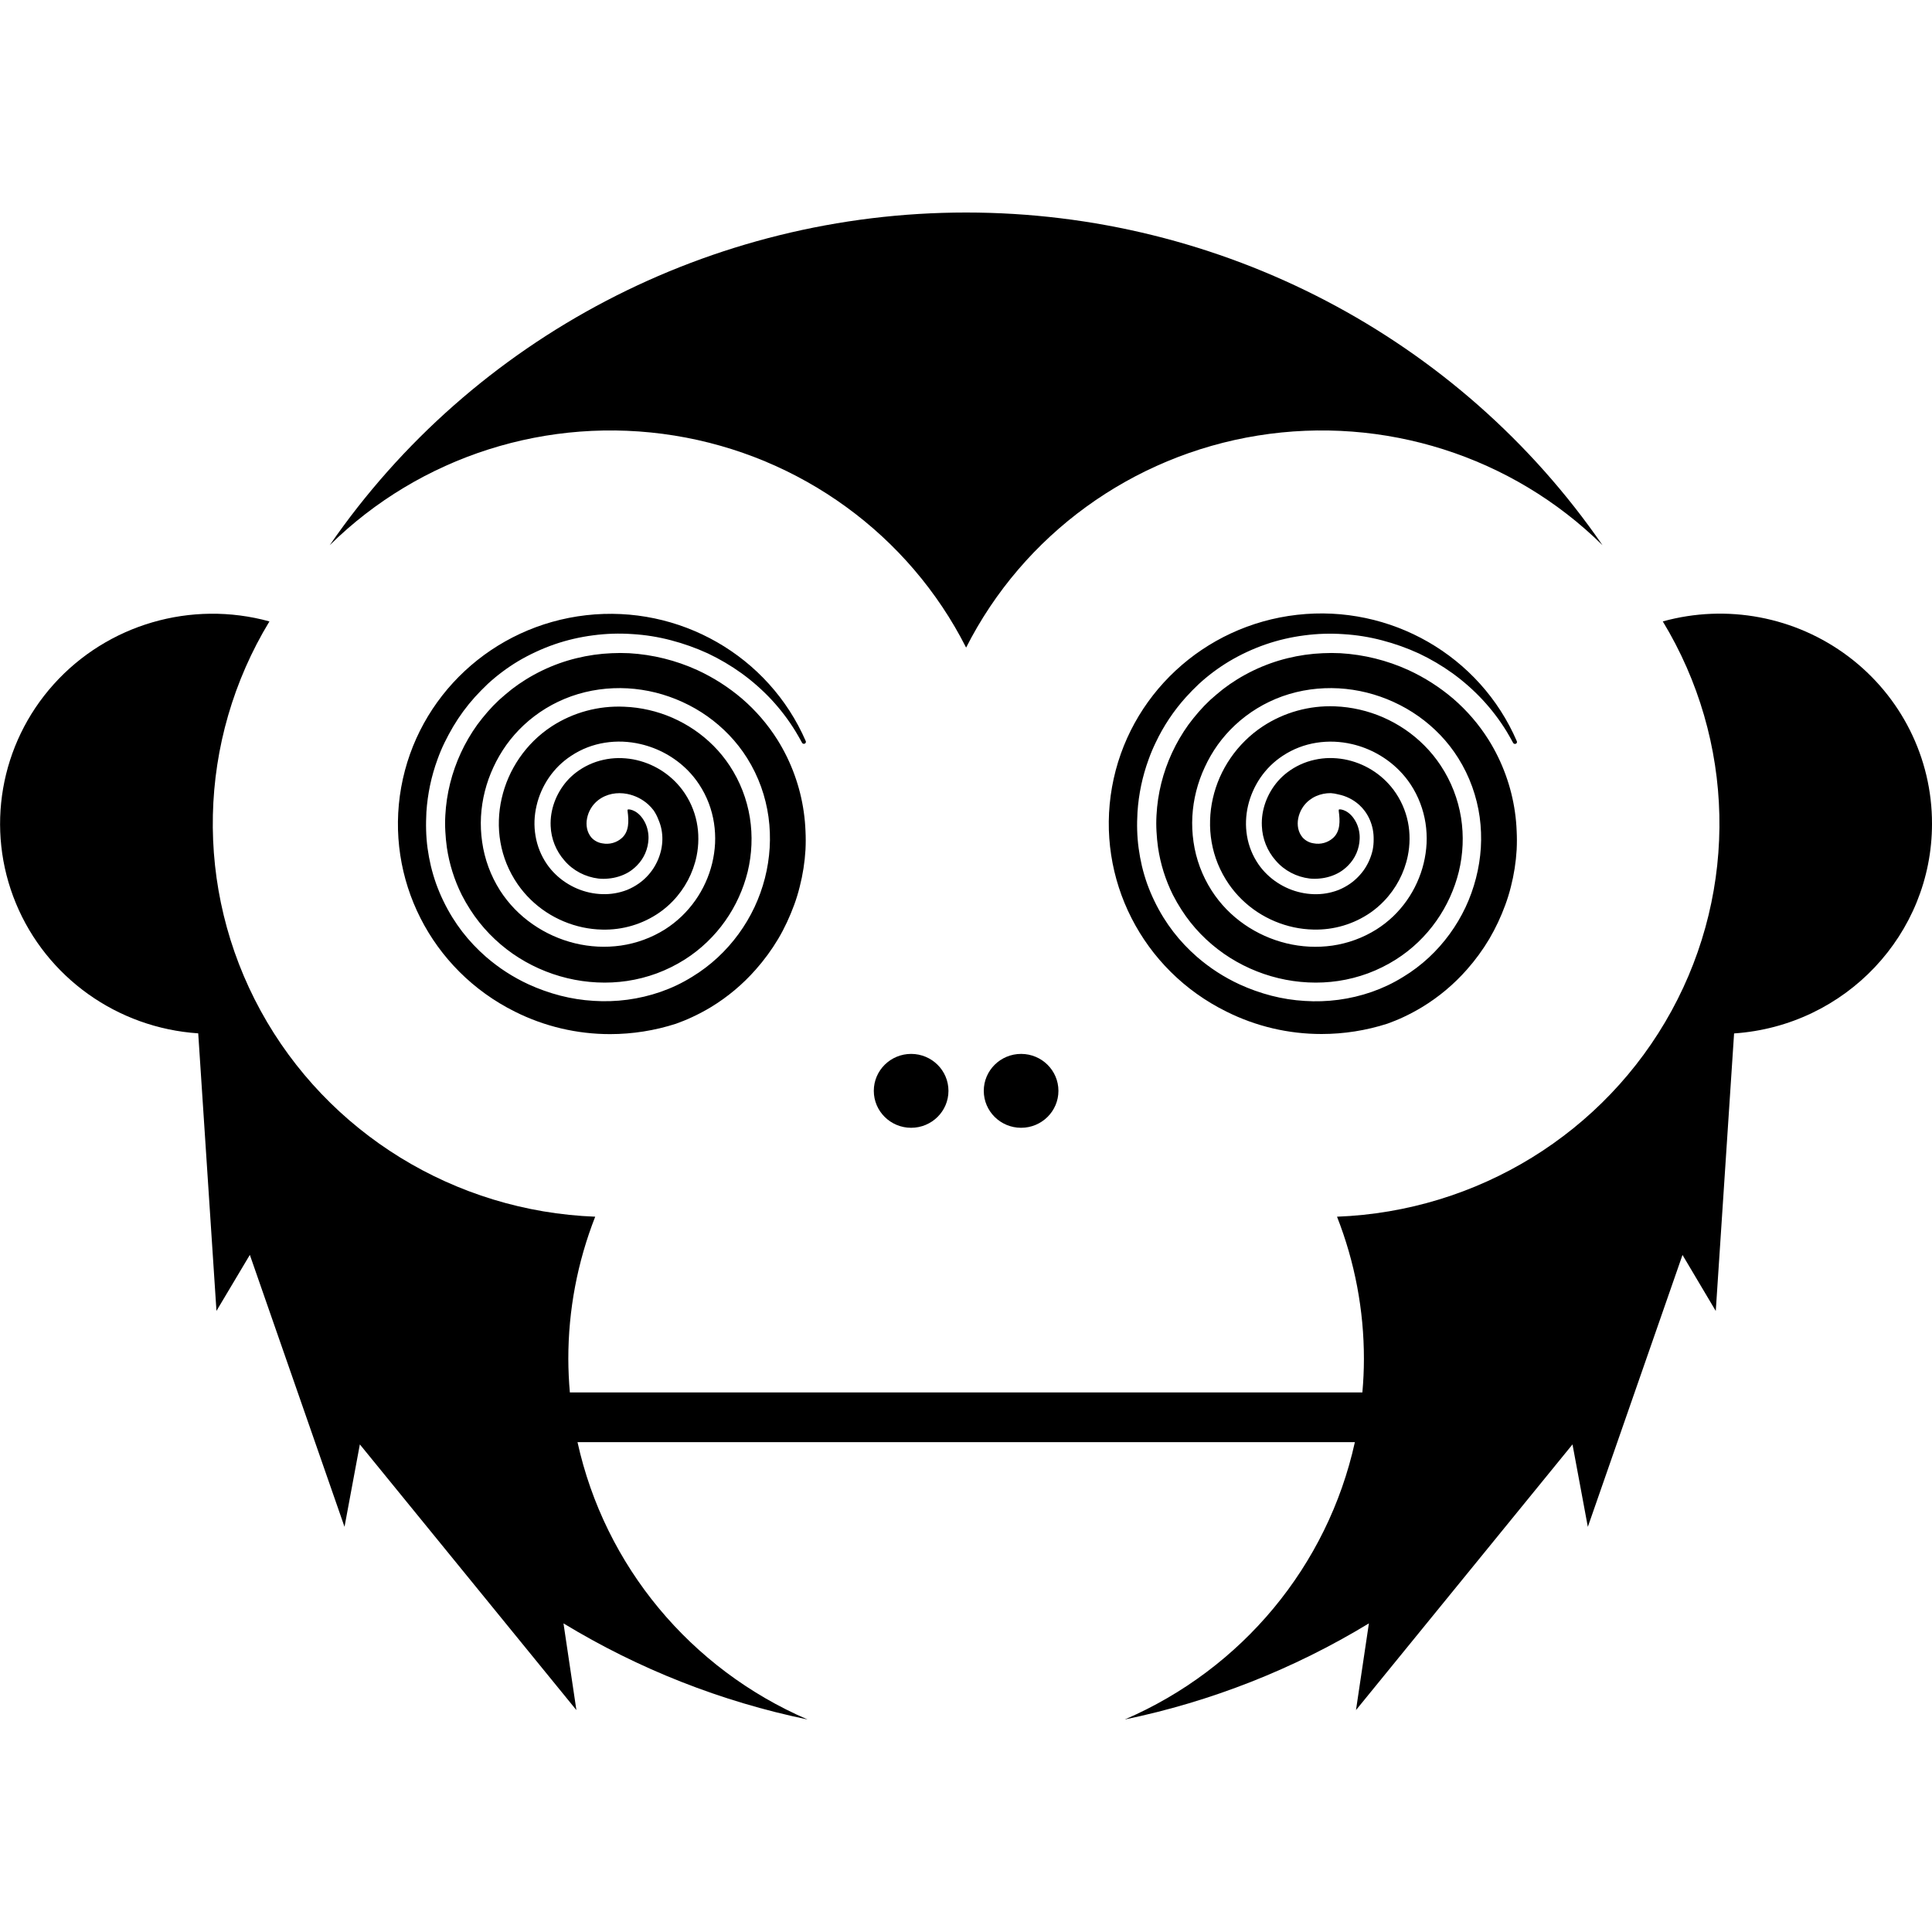
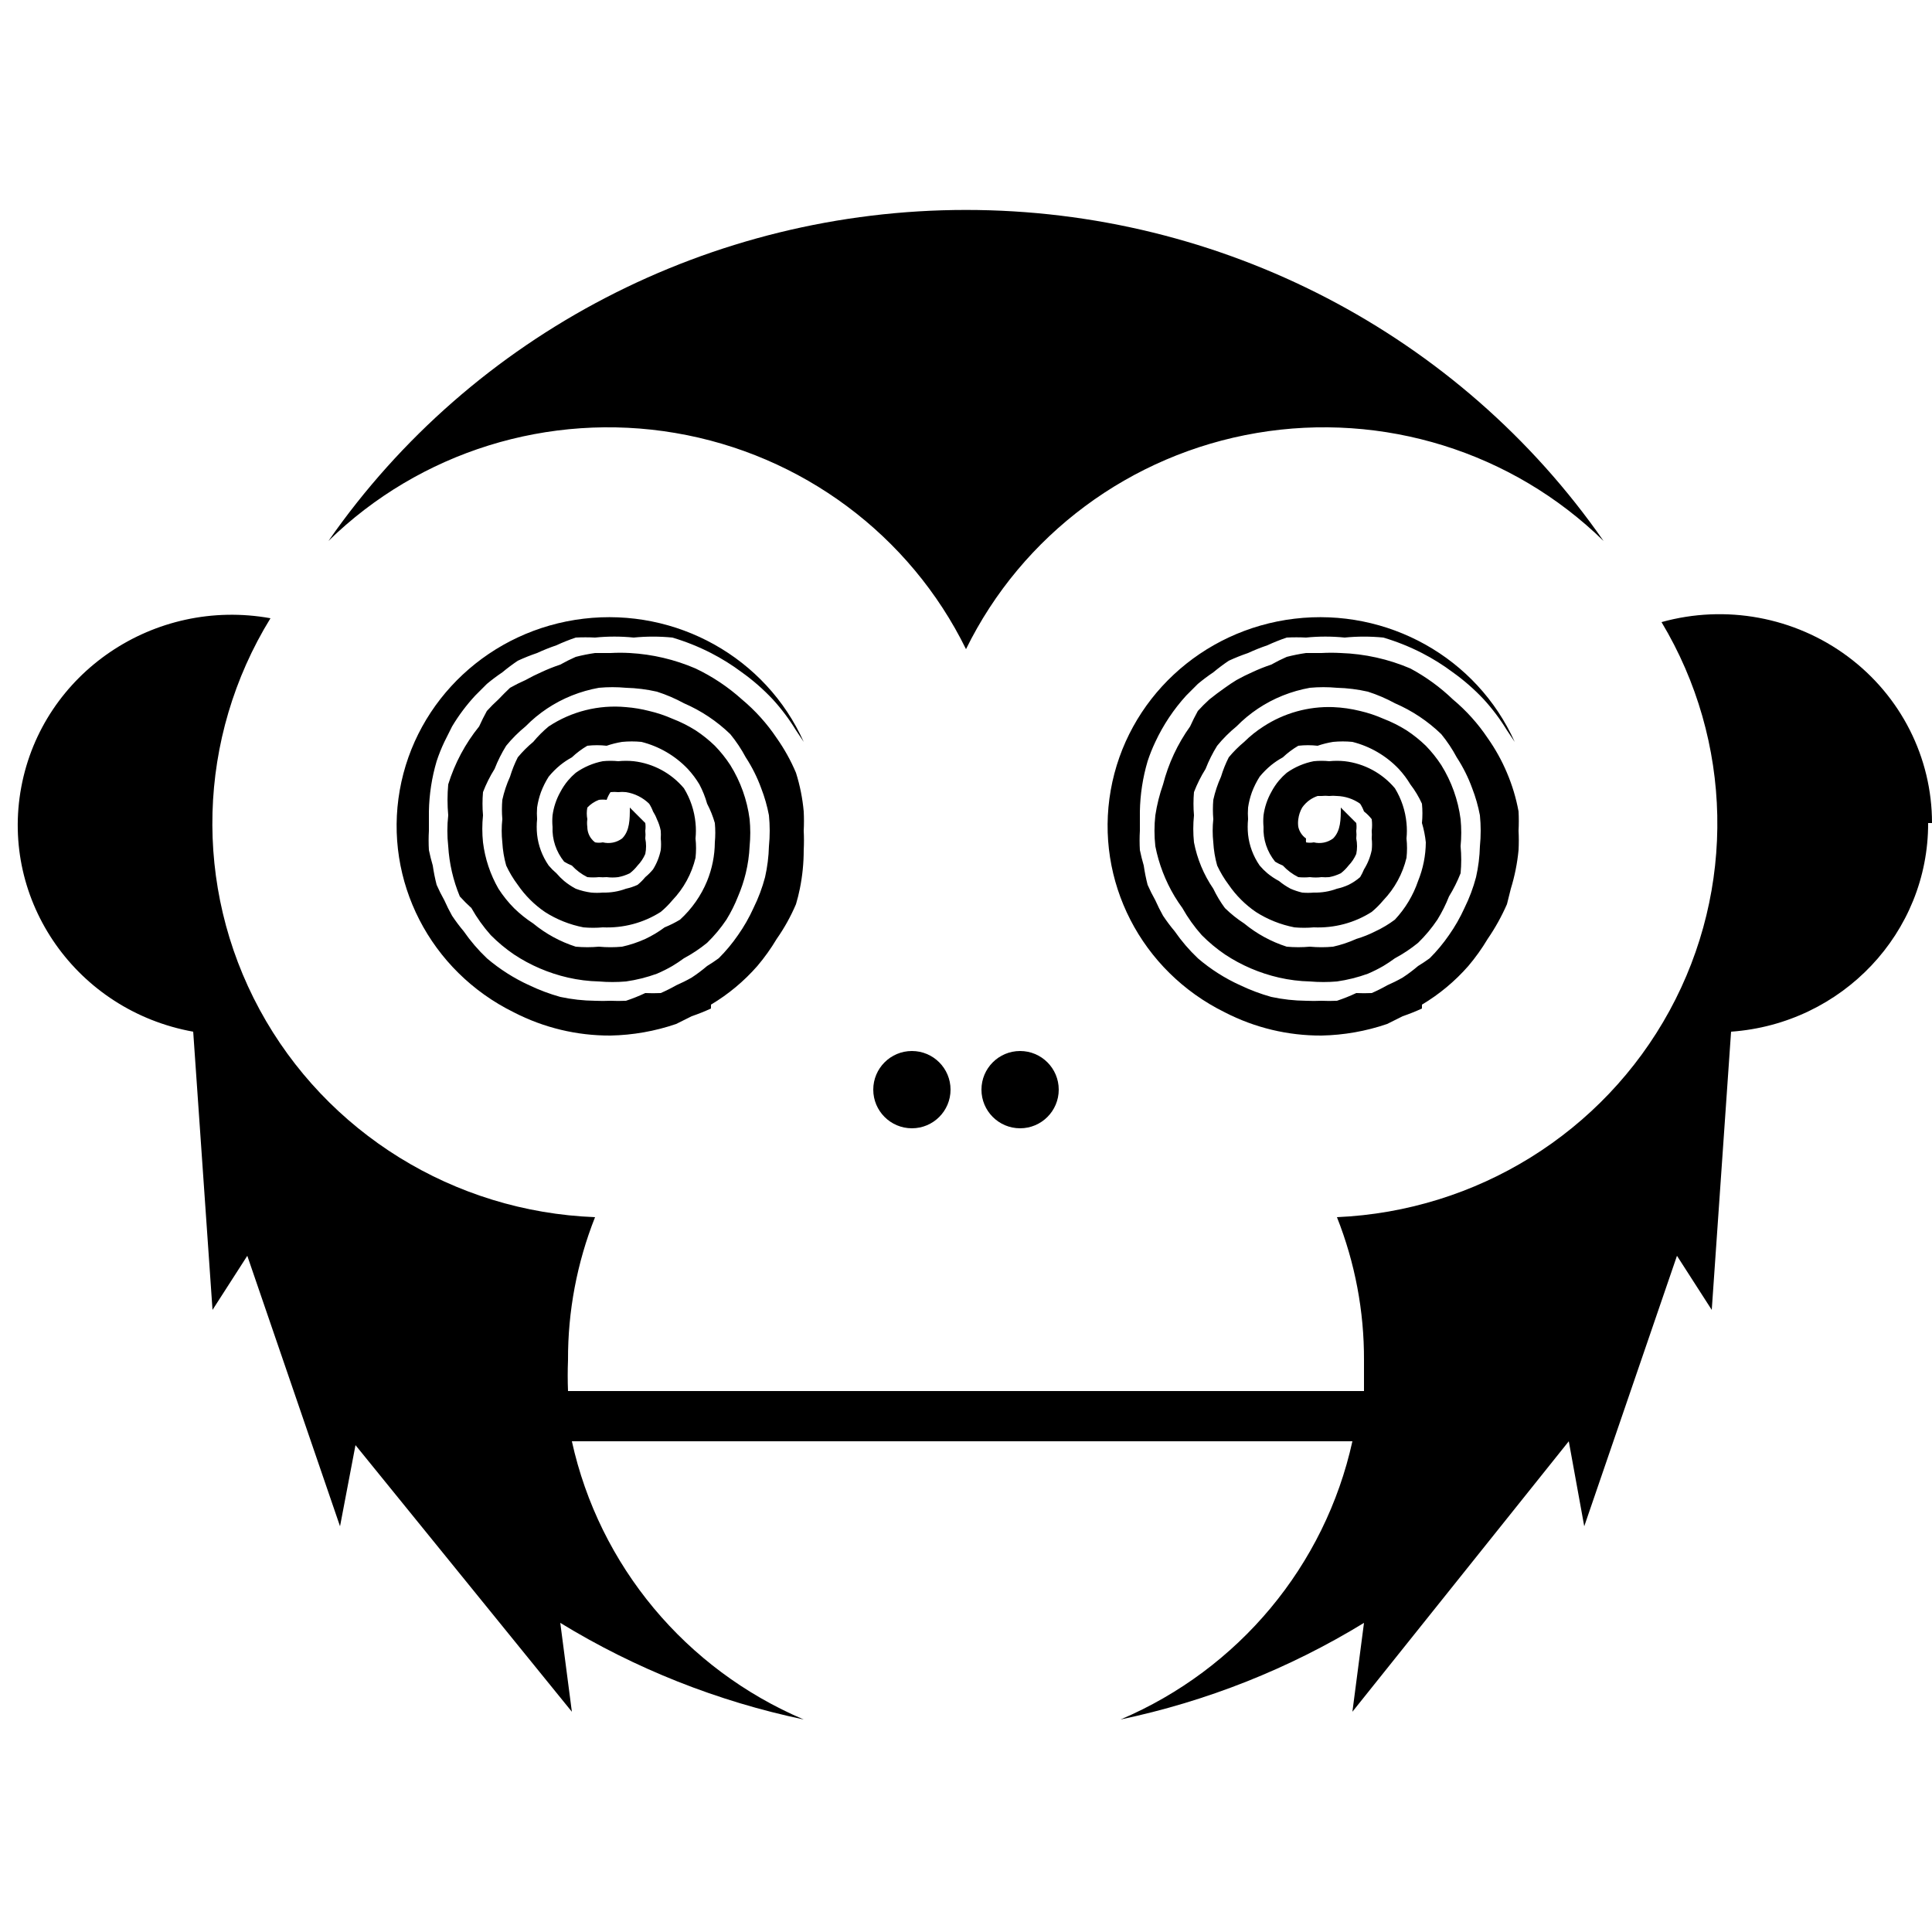
<svg xmlns="http://www.w3.org/2000/svg" viewBox="0 0 50 50">
-   <ellipse cx="23.58" cy="28.231" rx=".966" ry=".956" />
-   <ellipse cx="26.426" cy="28.231" rx=".966" ry=".956" />
-   <path d="M25.003 16.76a10.293 10.178 0 0 1 16.47-2.65 19.93 19.707 0 0 0-32.94 0 10.293 10.178 0 0 1 16.47 2.65z" />
-   <path d="M50 21.319a5.488 5.427 0 0 0-6.967-5.237 10.293 10.178 0 0 1-8.431 15.406 10.263 10.148 0 0 1 .696 3.678c0 .293-.014.584-.04.87h-20.51a10.229 10.229 0 0 1-.04-.87 10.263 10.148 0 0 1 .696-3.678 10.293 10.178 0 0 1-8.431-15.406A5.498 5.436 0 1 0 5.13 26.743l.472 7.183.864-1.45 2.45 7.038.397-2.133 5.604 6.876-.334-2.244A19.819 19.597 0 0 0 20.9 44.5a10.312 10.197 0 0 1-5.954-7.177h20.118a10.312 10.197 0 0 1-5.955 7.177 19.819 19.597 0 0 0 6.318-2.487l-.334 2.244 5.603-6.876.397 2.134 2.45-7.037.861 1.45.474-7.183A5.5 5.438 0 0 0 50 21.32z" />
-   <path d="M36.804 26.064a5.01 5.01 0 0 0 1.158-.97 5.245 5.245 0 0 0 .581-.795 5.39 5.39 0 0 0 .415-.883c.056-.152.104-.308.143-.465a5.047 5.047 0 0 0 .15-.96 4.915 4.86 0 0 0 0-.486 4.848 4.793 0 0 0-.044-.487 4.869 4.814 0 0 0-.239-.959 4.856 4.801 0 0 0-.445-.915 4.763 4.71 0 0 0-.914-1.062 5.033 5.033 0 0 0-1.157-.74 4.954 4.954 0 0 0-1.762-.437 4.515 4.464 0 0 0-.458 0c-.15.006-.304.02-.459.042a4.604 4.552 0 0 0-.453.088 4.434 4.384 0 0 0-.445.134 4.537 4.486 0 0 0-.437.183 4.6 4.55 0 0 0-.423.232 4.391 4.342 0 0 0-.362.25 7.564 7.564 0 0 0-.334.282 4.257 4.209 0 0 0-.297.308 5.47 5.47 0 0 0-.265.33 4.53 4.48 0 0 0-.704 1.519 4.446 4.396 0 0 0-.123.826c-.008.138-.008.28 0 .418.008.139.02.282.04.418a4.17 4.124 0 0 0 .384 1.223 4.369 4.32 0 0 0 .223.387 4.053 4.007 0 0 0 .496.626 4.128 4.082 0 0 0 .6.51 4.169 4.122 0 0 0 1.413.634 4.094 4.048 0 0 0 .77.11 3.918 3.874 0 0 0 .779-.038 3.86 3.816 0 0 0 .766-.196 3.737 3.695 0 0 0 .37-.16 3.816 3.773 0 0 0 .358-.201 3.69 3.648 0 0 0 .576-.452 3.754 3.712 0 0 0 .467-.544 3.792 3.75 0 0 0 .352-.614 3.841 3.798 0 0 0 .23-.66 3.694 3.653 0 0 0 .098-.694 3.602 3.562 0 0 0-.04-.703 3.49 3.45 0 0 0-.524-1.347 3.351 3.314 0 0 0-.426-.523 3.426 3.388 0 0 0-.5-.415 3.51 3.471 0 0 0-.565-.312 3.417 3.379 0 0 0-.61-.201 3.38 3.342 0 0 0-.637-.085 3.149 3.113 0 0 0-1.869.518 3.032 2.998 0 0 0-.46.373 3.085 3.05 0 0 0-.374.446 3.134 3.1 0 0 0-.28.502 3.092 3.057 0 0 0-.178.541 2.972 2.938 0 0 0-.072.565 2.847 2.815 0 0 0 .04.57 2.784 2.752 0 0 0 .16.559 2.847 2.815 0 0 0 .287.53 2.727 2.696 0 0 0 .74.721 2.759 2.728 0 0 0 .939.393 2.672 2.642 0 0 0 .506.059 2.465 2.437 0 0 0 1.481-.44 2.325 2.299 0 0 0 .347-.297 2.408 2.381 0 0 0 .616-1.166 2.282 2.257 0 0 0 .046-.44 2.168 2.144 0 0 0-.042-.44 2.127 2.103 0 0 0-.372-.833 2.064 2.041 0 0 0-1.279-.791 2.084 2.06 0 0 0-.38-.032 1.864 1.843 0 0 0-.379.044 1.795 1.775 0 0 0-.715.33 1.67 1.651 0 0 0-.236.22 1.765 1.745 0 0 0-.187.259 1.727 1.708 0 0 0-.215.592 1.608 1.59 0 0 0-.017.315 1.46 1.443 0 0 0 .36.895 1.348 1.333 0 0 0 .183.176 1.366 1.35 0 0 0 .445.234 1.36 1.344 0 0 0 .247.053 1.208 1.195 0 0 0 .26 0 1.236 1.222 0 0 0 .265-.052 1.186 1.172 0 0 0 .251-.11 1.113 1.1 0 0 0 .223-.177 1.041 1.03 0 0 0 .213-.314 1.06 1.048 0 0 0 .084-.372.875.865 0 0 0-.016-.207.853.843 0 0 0-.07-.21c-.164-.33-.407-.356-.445-.346-.013 0-.012.032-.01.044.035.257.041.52-.142.69a.583.577 0 0 1-.511.143.46.456 0 0 1-.153-.05.47.465 0 0 1-.131-.102.539.533 0 0 1-.112-.231.668.66 0 0 1 0-.263.81.8 0 0 1 .1-.259.78.77 0 0 1 .187-.211.845.836 0 0 1 .172-.104.913.903 0 0 1 .187-.06.982.971 0 0 1 .196-.019 1.041 1.03 0 0 1 .195.033 1.14 1.127 0 0 1 .542.272 1.093 1.081 0 0 1 .14.154 1.156 1.143 0 0 1 .134.232 1.215 1.201 0 0 1 .077.25 1.32 1.306 0 0 1 .022.26 1.407 1.392 0 0 1-.024.263 1.49 1.473 0 0 1-.205.49 1.483 1.466 0 0 1-.17.21 1.42 1.404 0 0 1-.209.179 1.539 1.521 0 0 1-.298.162 1.602 1.584 0 0 1-.647.11 1.747 1.727 0 0 1-.328-.041 1.794 1.774 0 0 1-.318-.101 1.844 1.823 0 0 1-.295-.158 1.781 1.761 0 0 1-.263-.21 1.737 1.717 0 0 1-.222-.26 1.862 1.84 0 0 1-.299-.739 1.994 1.972 0 0 1-.025-.39 2.092 2.069 0 0 1 .052-.39 2.16 2.136 0 0 1 .125-.374 2.208 2.183 0 0 1 .194-.35 2.152 2.128 0 0 1 .258-.309 2.087 2.063 0 0 1 .318-.257 2.166 2.141 0 0 1 .426-.22 2.227 2.202 0 0 1 .45-.12 2.358 2.332 0 0 1 .463-.027 2.45 2.422 0 0 1 .46.063 2.52 2.491 0 0 1 1.213.674 2.425 2.398 0 0 1 .302.37 2.523 2.495 0 0 1 .248.486 2.588 2.559 0 0 1 .136.512 2.71 2.68 0 0 1 .028.525 2.851 2.82 0 0 1-.249 1.019 2.851 2.82 0 0 1-.614.87 2.811 2.78 0 0 1-.431.337 2.895 2.862 0 0 1-.557.273 2.937 2.904 0 0 1-.587.148 3.109 3.074 0 0 1-.597.027 3.167 3.131 0 0 1-.593-.086 3.259 3.222 0 0 1-1.092-.492 3.197 3.16 0 0 1-.46-.39 3.13 3.095 0 0 1-.383-.483 3.229 3.193 0 0 1-.469-1.26 3.404 3.366 0 0 1-.03-.66 3.52 3.48 0 0 1 .1-.653 3.563 3.523 0 0 1 .223-.624 3.619 3.578 0 0 1 .334-.576 3.53 3.49 0 0 1 .446-.507 3.545 3.505 0 0 1 1.227-.748 3.623 3.582 0 0 1 .722-.176 3.816 3.773 0 0 1 .735-.03 3.911 3.868 0 0 1 .727.11 3.973 3.928 0 0 1 .696.244 3.921 3.877 0 0 1 1.206.854 3.786 3.743 0 0 1 .465.597 3.897 3.853 0 0 1 .362.744 3.99 3.945 0 0 1 .193.782 4.17 4.123 0 0 1 .03.796 4.293 4.245 0 0 1-.126.787 4.375 4.326 0 0 1-.27.752 4.319 4.27 0 0 1-.41.691 4.275 4.228 0 0 1-.54.61 4.096 4.05 0 0 1-.315.264 3.93 3.885 0 0 1-.347.236 4.154 4.108 0 0 1-.402.22 4.24 4.193 0 0 1-.415.17 4.321 4.273 0 0 1-.426.124 4.378 4.329 0 0 1-.434.08 4.332 4.284 0 0 1-.436.036 4.258 4.21 0 0 1-.438-.007 4.508 4.508 0 0 1-.861-.135 4.96 4.96 0 0 1-.824-.293 4.649 4.649 0 0 1-1.105-.715 4.582 4.53 0 0 1-.61-.647 4.505 4.454 0 0 1-.257-.372 4.716 4.664 0 0 1-.235-.43 4.646 4.594 0 0 1-.185-.44 4.745 4.692 0 0 1-.135-.457 4.97 4.97 0 0 1-.085-.462 4.329 4.329 0 0 1-.038-.467c-.005-.158 0-.311.008-.467a4.895 4.895 0 0 1 .288-1.366 4.25 4.25 0 0 1 .182-.433 4.85 4.85 0 0 1 .784-1.177c.104-.116.222-.235.333-.34a4.774 4.72 0 0 1 .373-.31 4.884 4.83 0 0 1 .407-.274 5.001 4.945 0 0 1 .469-.248 5.08 5.024 0 0 1 .483-.195 4.951 4.896 0 0 1 .495-.142 5.021 4.965 0 0 1 .502-.09 5.04 5.04 0 0 1 1.015-.032 5.12 5.12 0 0 1 .999.16 5.811 5.811 0 0 1 .954.34 5.645 5.645 0 0 1 .872.514 5.427 5.427 0 0 1 .769.678 5.26 5.2 0 0 1 .631.83c.058.095.111.193.166.292a.051.05 0 0 0 .033.025.053.053 0 0 0 .043-.006.051.05 0 0 0 .019-.063 5.5 5.438 0 1 0-7.515 6.998 5.441 5.38 0 0 0 2.462.58 5.51 5.449 0 0 0 1.705-.268c.125-.046.271-.102.414-.17a5.122 5.064 0 0 0 .483-.258zm-18.404 0a5.01 5.01 0 0 0 1.157-.97 5.245 5.245 0 0 0 .582-.795c.085-.143.16-.287.228-.433.068-.145.131-.298.187-.45a4.45 4.45 0 0 0 .142-.465 5.047 5.047 0 0 0 .15-.96 4.915 4.86 0 0 0 0-.486 4.848 4.793 0 0 0-.044-.487 4.869 4.814 0 0 0-.238-.959 4.856 4.801 0 0 0-.445-.915 4.763 4.71 0 0 0-.915-1.062 5.033 5.033 0 0 0-1.157-.74 4.954 4.954 0 0 0-1.762-.437 4.515 4.464 0 0 0-.458 0c-.149.006-.304.02-.458.042a4.604 4.552 0 0 0-.453.088 4.434 4.384 0 0 0-.446.134 4.537 4.486 0 0 0-.436.183 4.6 4.55 0 0 0-.423.232 4.391 4.342 0 0 0-.362.25 7.564 7.564 0 0 0-.334.282 4.257 4.209 0 0 0-.297.308 5.47 5.47 0 0 0-.265.33 4.53 4.48 0 0 0-.704 1.519 4.446 4.396 0 0 0-.124.826c-.008.138-.008.28 0 .418.008.139.02.282.04.418a4.17 4.124 0 0 0 .384 1.223 4.369 4.32 0 0 0 .223.387 4.053 4.007 0 0 0 .497.626 4.128 4.082 0 0 0 .599.51 4.169 4.122 0 0 0 1.414.634 4.094 4.048 0 0 0 .77.11 3.918 3.874 0 0 0 .779-.038 3.86 3.816 0 0 0 .766-.196 3.737 3.695 0 0 0 .37-.16 3.816 3.773 0 0 0 .358-.201 3.69 3.648 0 0 0 .575-.452 3.754 3.712 0 0 0 .468-.544 3.792 3.75 0 0 0 .352-.614 3.841 3.798 0 0 0 .23-.66 3.694 3.653 0 0 0 .097-.694 3.602 3.562 0 0 0-.04-.703 3.49 3.45 0 0 0-.523-1.347 3.351 3.314 0 0 0-.417-.513 3.426 3.388 0 0 0-.5-.415 3.51 3.471 0 0 0-.564-.312 3.417 3.379 0 0 0-.61-.201 3.38 3.342 0 0 0-.637-.085 3.149 3.113 0 0 0-1.878.508 3.032 2.998 0 0 0-.464.374 3.085 3.05 0 0 0-.373.446 3.134 3.1 0 0 0-.279.502 3.092 3.057 0 0 0-.178.541 2.972 2.938 0 0 0-.073.565 2.847 2.815 0 0 0 .04.57 2.784 2.752 0 0 0 .16.559 2.847 2.815 0 0 0 .287.53 2.727 2.696 0 0 0 .74.721 2.759 2.728 0 0 0 .939.393 2.672 2.642 0 0 0 .507.059 2.465 2.437 0 0 0 1.48-.44 2.325 2.299 0 0 0 .348-.297 2.408 2.381 0 0 0 .616-1.166 2.282 2.257 0 0 0 .045-.44 2.168 2.144 0 0 0-.042-.44 2.127 2.103 0 0 0-.372-.833 2.064 2.041 0 0 0-1.278-.791 2.084 2.06 0 0 0-.38-.032 1.864 1.843 0 0 0-.38.044 1.795 1.775 0 0 0-.714.33 1.67 1.651 0 0 0-.236.22 1.765 1.745 0 0 0-.187.26 1.727 1.708 0 0 0-.215.591 1.608 1.59 0 0 0-.018.315 1.46 1.443 0 0 0 .36.895 1.348 1.333 0 0 0 .183.176 1.366 1.35 0 0 0 .446.234 1.36 1.344 0 0 0 .247.053 1.208 1.195 0 0 0 .26 0 1.236 1.222 0 0 0 .264-.052 1.186 1.172 0 0 0 .252-.11 1.113 1.1 0 0 0 .222-.177 1.041 1.03 0 0 0 .213-.314 1.06 1.048 0 0 0 .085-.372.875.865 0 0 0-.017-.207.853.843 0 0 0-.069-.21c-.165-.33-.407-.356-.445-.346-.014 0-.013.032-.01.044.034.257.04.52-.143.69a.583.577 0 0 1-.51.143.46.456 0 0 1-.153-.05.47.465 0 0 1-.132-.102.539.533 0 0 1-.111-.23.668.66 0 0 1 0-.264.81.8 0 0 1 .099-.259.78.77 0 0 1 .187-.211.845.836 0 0 1 .173-.104.913.903 0 0 1 .187-.06.982.971 0 0 1 .196-.019 1.041 1.03 0 0 1 .199.02 1.14 1.127 0 0 1 .542.272 1.093 1.081 0 0 1 .14.154 1.156 1.143 0 0 1 .127.247 1.215 1.201 0 0 1 .077.25 1.32 1.306 0 0 1 .022.258 1.407 1.392 0 0 1-.03.261 1.49 1.473 0 0 1-.205.489 1.483 1.466 0 0 1-.169.211 1.42 1.404 0 0 1-.21.179 1.539 1.521 0 0 1-.297.162 1.602 1.584 0 0 1-.647.11 1.747 1.727 0 0 1-.329-.041 1.794 1.774 0 0 1-.317-.101 1.844 1.823 0 0 1-.295-.158 1.781 1.761 0 0 1-.263-.21 1.737 1.717 0 0 1-.223-.261 1.862 1.84 0 0 1-.298-.738 1.994 1.972 0 0 1-.026-.39 2.092 2.069 0 0 1 .053-.39 2.16 2.136 0 0 1 .124-.374 2.208 2.183 0 0 1 .194-.35 2.152 2.128 0 0 1 .258-.309 2.087 2.063 0 0 1 .319-.257 2.166 2.141 0 0 1 .425-.22 2.227 2.202 0 0 1 .451-.12 2.358 2.332 0 0 1 .462-.027 2.45 2.422 0 0 1 .46.063 2.52 2.491 0 0 1 1.214.673 2.425 2.398 0 0 1 .301.371 2.523 2.495 0 0 1 .249.486 2.588 2.559 0 0 1 .135.512 2.71 2.68 0 0 1 .028.525 2.851 2.82 0 0 1-.248 1.018 2.851 2.82 0 0 1-.615.87 2.811 2.78 0 0 1-.43.338 2.895 2.862 0 0 1-.557.273 2.937 2.904 0 0 1-.587.148 3.109 3.074 0 0 1-.598.027 3.167 3.131 0 0 1-.592-.086 3.259 3.222 0 0 1-1.092-.492 3.197 3.16 0 0 1-.464-.393 3.13 3.095 0 0 1-.383-.483 3.229 3.193 0 0 1-.462-1.254 3.404 3.366 0 0 1-.03-.66 3.52 3.48 0 0 1 .1-.652 3.563 3.523 0 0 1 .223-.625 3.619 3.578 0 0 1 .334-.575 3.53 3.49 0 0 1 .446-.508 3.545 3.505 0 0 1 1.232-.75 3.623 3.582 0 0 1 .723-.176 3.816 3.773 0 0 1 .735-.03 3.911 3.868 0 0 1 .727.11 3.973 3.928 0 0 1 .695.244 3.921 3.877 0 0 1 1.206.854 3.786 3.743 0 0 1 .466.597 3.897 3.853 0 0 1 .362.744 3.99 3.945 0 0 1 .192.782 4.17 4.123 0 0 1 .03.796 4.293 4.245 0 0 1-.123.785 4.375 4.326 0 0 1-.27.752 4.319 4.27 0 0 1-.41.691 4.275 4.228 0 0 1-.54.609 4.096 4.05 0 0 1-.316.265 3.93 3.885 0 0 1-.346.236 4.154 4.108 0 0 1-.402.22 4.24 4.193 0 0 1-.415.17 4.321 4.273 0 0 1-.427.124 4.378 4.329 0 0 1-.433.08 4.332 4.284 0 0 1-.436.036 4.258 4.21 0 0 1-.438-.007 4.508 4.508 0 0 1-.862-.135 4.96 4.96 0 0 1-.824-.293 4.65 4.65 0 0 1-1.104-.715 4.582 4.53 0 0 1-.61-.647 4.505 4.454 0 0 1-.257-.372 4.716 4.664 0 0 1-.235-.43 4.646 4.594 0 0 1-.185-.441 4.745 4.692 0 0 1-.135-.456 4.97 4.97 0 0 1-.086-.462 4.329 4.329 0 0 1-.037-.467c-.005-.159 0-.312.007-.467a4.892 4.892 0 0 1 .288-1.366 4.25 4.25 0 0 1 .182-.433c.07-.14.142-.278.223-.414a4.85 4.85 0 0 1 .561-.763c.105-.116.223-.235.334-.341a4.774 4.72 0 0 1 .373-.31 4.884 4.83 0 0 1 .406-.274 5.001 4.945 0 0 1 .47-.247 5.08 5.024 0 0 1 .482-.195 4.951 4.896 0 0 1 .496-.142 5.021 4.965 0 0 1 .502-.09 5.04 5.04 0 0 1 1.014-.032 5.121 5.121 0 0 1 .999.16 5.811 5.811 0 0 1 .954.34 5.646 5.646 0 0 1 .872.514 5.43 5.43 0 0 1 .77.678 5.26 5.2 0 0 1 .63.83c.059.095.112.193.167.292a.051.05 0 0 0 .033.025.053.053 0 0 0 .042-.007.051.05 0 0 0 .02-.062 5.5 5.438 0 1 0-7.524 7.003 5.441 5.38 0 0 0 2.462.58 5.51 5.449 0 0 0 1.704-.269c.126-.046.272-.102.415-.17a5.122 5.064 0 0 0 .49-.26z" />
+   <ellipse cx="23.6" cy="28.2" rx="1" ry="1" />
+   <ellipse cx="26.4" cy="28.2" rx="1" ry="1" />
+   <path d="M25 16.8A10.3 10.2 0 0 1 41.5 14a20 19.7 0 0 0-33 0A10.3 10.2 0 0 1 25 16.8z" />
+   <path d="M50 21.3a5.5 5.4 0 0 0-7-5.2 10.3 10.2 0 0 1-8.4 15.4 10.3 10.1 0 0 1 .7 3.7v.8H14.7a10.2 10.2 0 0 1 0-.8 10.3 10.1 0 0 1 .7-3.7A10.3 10.2 0 0 1 7 16 5.5 5.4 0 1 0 5 26.7l.5 7.2.9-1.4 2.4 7 .4-2.1 5.6 6.9-.3-2.3a19.8 19.6 0 0 0 6.3 2.5 10.3 10.2 0 0 1-6-7.2h20.2a10.3 10.2 0 0 1-6 7.2 19.8 19.6 0 0 0 6.3-2.5l-.3 2.3 5.6-7 .4 2.2 2.4-7 .9 1.4.5-7.2a5.5 5.4 0 0 0 5.1-5.4z" />
+   <path d="M36.8 26a5 5 0 0 0 1.2-1 5.2 5.2 0 0 0 .5-.7 5.4 5.4 0 0 0 .5-.9l.1-.4a5 5 0 0 0 .2-1 5 4.9 0 0 0 0-.5 4.8 4.8 0 0 0 0-.5 4.9 4.8 0 0 0-.3-1 4.9 4.8 0 0 0-.5-.9 4.8 4.7 0 0 0-.9-1 5 5 0 0 0-1.1-.8 5 5 0 0 0-1.8-.4 4.5 4.5 0 0 0-.5 0h-.4a4.6 4.6 0 0 0-.5.1 4.4 4.4 0 0 0-.4.2 4.5 4.5 0 0 0-.5.2 4.6 4.5 0 0 0-.4.2 4.4 4.3 0 0 0-.3.2 7.6 7.6 0 0 0-.4.3 4.3 4.2 0 0 0-.3.3 5.5 5.5 0 0 0-.2.4 4.5 4.5 0 0 0-.7 1.5 4.4 4.4 0 0 0-.2.8 3.6 3.6 0 0 0 0 .8 4.2 4.1 0 0 0 .5 1.3 4.4 4.3 0 0 0 .2.3 4 4 0 0 0 .5.7 4.1 4 0 0 0 .6.5 4.2 4.1 0 0 0 1.4.6 4 4 0 0 0 .8.1 4 3.9 0 0 0 .7 0 3.9 3.8 0 0 0 .8-.2 3.7 3.7 0 0 0 .4-.2 3.8 3.8 0 0 0 .3-.2 3.7 3.6 0 0 0 .6-.4 3.8 3.7 0 0 0 .5-.6 3.8 3.8 0 0 0 .3-.6 3.8 3.8 0 0 0 .3-.6 3.7 3.7 0 0 0 0-.7 3.6 3.6 0 0 0 0-.7 3.5 3.5 0 0 0-.5-1.4 3.4 3.3 0 0 0-.4-.5 3.4 3.4 0 0 0-.5-.4 3.5 3.5 0 0 0-.6-.3 3.4 3.4 0 0 0-.6-.2 3.4 3.3 0 0 0-.7-.1 3.1 3.1 0 0 0-1.8.5 3 3 0 0 0-.5.4 3 3 0 0 0-.4.4 3.1 3.1 0 0 0-.2.5 3 3 0 0 0-.2.6 3 3 0 0 0 0 .5 2.8 2.8 0 0 0 0 .6 2.8 2.8 0 0 0 .1.6 2.8 2.8 0 0 0 .3.5 2.7 2.7 0 0 0 .7.7 2.8 2.7 0 0 0 1 .4 2.7 2.6 0 0 0 .5 0 2.5 2.4 0 0 0 1.5-.4 2.3 2.3 0 0 0 .3-.3 2.4 2.4 0 0 0 .6-1.1 2.3 2.3 0 0 0 0-.5 2.2 2.1 0 0 0 0-.4 2.1 2.1 0 0 0-.3-.9 2 2 0 0 0-1.3-.7 2 2 0 0 0-.4 0 1.9 1.8 0 0 0-.4 0 1.8 1.8 0 0 0-.7.3 1.7 1.7 0 0 0-.2.2 1.8 1.7 0 0 0-.2.3 1.7 1.7 0 0 0-.2.6 1.6 1.6 0 0 0 0 .3 1.5 1.4 0 0 0 .3.9 1.3 1.3 0 0 0 .2.1 1.4 1.4 0 0 0 .4.3 1.4 1.3 0 0 0 .3 0 1.2 1.2 0 0 0 .3 0 1.2 1.2 0 0 0 .2 0 1.2 1.2 0 0 0 .3-.1 1.1 1.1 0 0 0 .2-.2 1 1 0 0 0 .2-.3 1 1 0 0 0 0-.4.9.9 0 0 0 0-.2.9.8 0 0 0 0-.2l-.4-.4c0 .3 0 .6-.2.8a.6.6 0 0 1-.5.1.5.5 0 0 1-.2 0 .5.5 0 0 1 0-.1.5.5 0 0 1-.2-.3.7.7 0 0 1 0-.2.8.8 0 0 1 .1-.3.8.8 0 0 1 .2-.2.8.8 0 0 1 .2-.1 1 .9 0 0 1 .1 0 1 1 0 0 1 .2 0 1 1 0 0 1 .2 0 1.1 1.1 0 0 1 .6.2 1 1 0 0 1 .1.2 1.2 1.1 0 0 1 .2.2 1.2 1.2 0 0 1 0 .3 1.3 1.3 0 0 1 0 .2 1.4 1.4 0 0 1 0 .3 1.5 1.5 0 0 1-.2.5 1.5 1.5 0 0 1-.1.2 1.4 1.4 0 0 1-.3.2 1.5 1.5 0 0 1-.3.1 1.6 1.6 0 0 1-.6.1 1.7 1.7 0 0 1-.3 0 1.8 1.8 0 0 1-.3-.1 1.8 1.8 0 0 1-.3-.2 1.8 1.8 0 0 1-.3-.2 1.7 1.7 0 0 1-.2-.2 1.9 1.8 0 0 1-.3-.8 2 2 0 0 1 0-.4 2 2 0 0 1 0-.3 2.2 2.1 0 0 1 .1-.4 2.2 2.2 0 0 1 .2-.4 2.2 2.1 0 0 1 .3-.3 2 2 0 0 1 .3-.2 2.2 2.1 0 0 1 .4-.3 2.2 2.2 0 0 1 .5 0 2.4 2.3 0 0 1 .4-.1 2.5 2.4 0 0 1 .5 0 2.5 2.5 0 0 1 1.2.7 2.4 2.4 0 0 1 .3.4 2.5 2.5 0 0 1 .3.5 2.6 2.6 0 0 1 0 .5 2.7 2.7 0 0 1 .1.5 2.9 2.8 0 0 1-.2 1 2.9 2.8 0 0 1-.6 1 2.8 2.8 0 0 1-.5.3 2.9 2.9 0 0 1-.5.2 3 2.9 0 0 1-.6.2 3.1 3 0 0 1-.6 0 3.2 3.1 0 0 1-.6 0 3.3 3.2 0 0 1-1.1-.6 3.2 3.2 0 0 1-.5-.4 3.1 3.1 0 0 1-.3-.5 3.2 3.2 0 0 1-.5-1.2 3.4 3.4 0 0 1 0-.7 3.5 3.5 0 0 1 0-.6 3.6 3.5 0 0 1 .3-.6 3.6 3.6 0 0 1 .3-.6 3.5 3.5 0 0 1 .5-.5 3.5 3.5 0 0 1 1.2-.8 3.6 3.6 0 0 1 .7-.2 3.8 3.8 0 0 1 .7 0 4 3.9 0 0 1 .8.1 4 4 0 0 1 .7.3 4 3.9 0 0 1 1.2.8 3.8 3.7 0 0 1 .4.6 3.9 3.9 0 0 1 .4.8 4 4 0 0 1 .2.7 4.2 4.1 0 0 1 0 .8 4.3 4.2 0 0 1-.1.8 4.4 4.3 0 0 1-.3.8 4.3 4.3 0 0 1-.4.7 4.3 4.2 0 0 1-.5.6 4.1 4 0 0 1-.3.2 4 3.9 0 0 1-.4.3 4.2 4.1 0 0 1-.4.2 4.2 4.2 0 0 1-.4.2 4.3 4.3 0 0 1-.4 0 4.4 4.3 0 0 1-.5.2 4.3 4.3 0 0 1-.4 0 4.3 4.2 0 0 1-.4 0 4.5 4.5 0 0 1-.9-.1 5 5 0 0 1-.8-.3 4.6 4.6 0 0 1-1.1-.7 4.6 4.5 0 0 1-.6-.7 4.5 4.5 0 0 1-.3-.4 4.7 4.7 0 0 1-.2-.4 4.6 4.6 0 0 1-.2-.4 4.7 4.7 0 0 1-.1-.5 5 5 0 0 1-.1-.4 4.3 4.3 0 0 1 0-.5V21a4.9 4.9 0 0 1 .2-1.3 4.3 4.3 0 0 1 .2-.5 4.8 4.8 0 0 1 .8-1.2l.3-.3a4.8 4.7 0 0 1 .4-.3 4.9 4.8 0 0 1 .4-.3 5 5 0 0 1 .5-.2 5 5 0 0 1 .5-.2 5 4.9 0 0 1 .5-.2 5 5 0 0 1 .5 0 5 5 0 0 1 1 0 5.1 5.1 0 0 1 1 0 5.8 5.8 0 0 1 1 .4 5.6 5.6 0 0 1 .8.5 5.4 5.4 0 0 1 .8.7 5.3 5.2 0 0 1 .6.8l.2.3a5.5 5.4 0 1 0-7.5 7 5.4 5.4 0 0 0 2.5.6 5.5 5.4 0 0 0 1.7-.3l.4-.2a5.1 5 0 0 0 .5-.2zm-18.4 0a5 5 0 0 0 1.2-1 5.2 5.2 0 0 0 .5-.7 4.9 4.9 0 0 0 .5-.9 4.5 4.5 0 0 0 .1-.4 5 5 0 0 0 .1-1 5 4.9 0 0 0 0-.5 4.8 4.8 0 0 0 0-.5 4.9 4.8 0 0 0-.2-1 4.9 4.8 0 0 0-.5-.9 4.8 4.7 0 0 0-.9-1 5 5 0 0 0-1.2-.8 5 5 0 0 0-1.7-.4 4.5 4.5 0 0 0-.5 0h-.4a4.6 4.6 0 0 0-.5.1 4.4 4.4 0 0 0-.4.2 4.5 4.5 0 0 0-.5.2 4.6 4.5 0 0 0-.4.2 4.4 4.3 0 0 0-.4.2 7.6 7.6 0 0 0-.3.3 4.3 4.2 0 0 0-.3.3 5.5 5.5 0 0 0-.2.4 4.5 4.5 0 0 0-.8 1.5 4.4 4.4 0 0 0 0 .8 3.6 3.6 0 0 0 0 .8 4.2 4.1 0 0 0 .3 1.3 4.4 4.3 0 0 0 .3.3 4 4 0 0 0 .5.7 4.1 4 0 0 0 .6.5 4.2 4.1 0 0 0 1.4.6 4 4 0 0 0 .8.1 4 3.9 0 0 0 .7 0 3.9 3.8 0 0 0 .8-.2 3.7 3.7 0 0 0 .4-.2 3.8 3.8 0 0 0 .3-.2 3.7 3.6 0 0 0 .6-.4 3.8 3.7 0 0 0 .5-.6 3.8 3.8 0 0 0 .3-.6 3.8 3.8 0 0 0 .2-.6 3.7 3.7 0 0 0 .1-.7 3.6 3.6 0 0 0 0-.7 3.5 3.5 0 0 0-.5-1.4 3.4 3.3 0 0 0-.4-.5 3.4 3.4 0 0 0-.5-.4 3.5 3.5 0 0 0-.6-.3 3.4 3.4 0 0 0-.6-.2 3.4 3.3 0 0 0-.6-.1 3.1 3.1 0 0 0-2 .5 3 3 0 0 0-.4.4 3 3 0 0 0-.4.4 3.1 3.1 0 0 0-.2.5 3 3 0 0 0-.2.6 3 3 0 0 0 0 .5 2.8 2.8 0 0 0 0 .6 2.8 2.8 0 0 0 .1.6 2.8 2.8 0 0 0 .3.5 2.7 2.7 0 0 0 .7.7 2.8 2.7 0 0 0 1 .4 2.7 2.6 0 0 0 .5 0 2.5 2.4 0 0 0 1.5-.4 2.3 2.3 0 0 0 .3-.3 2.4 2.4 0 0 0 .6-1.1 2.3 2.3 0 0 0 0-.5 2.2 2.1 0 0 0 0-.4 2.1 2.1 0 0 0-.3-.9 2 2 0 0 0-1.3-.7 2 2 0 0 0-.4 0 1.9 1.8 0 0 0-.4 0 1.8 1.8 0 0 0-.7.3 1.7 1.7 0 0 0-.2.2 1.8 1.7 0 0 0-.2.3 1.7 1.7 0 0 0-.2.6 1.6 1.6 0 0 0 0 .3 1.5 1.4 0 0 0 .3.9 1.3 1.3 0 0 0 .2.1 1.4 1.4 0 0 0 .4.3 1.4 1.3 0 0 0 .3 0 1.2 1.2 0 0 0 .2 0 1.2 1.2 0 0 0 .3 0 1.2 1.2 0 0 0 .3-.1 1.1 1.1 0 0 0 .2-.2 1 1 0 0 0 .2-.3 1 1 0 0 0 0-.4.9.9 0 0 0 0-.2.9.8 0 0 0 0-.2l-.4-.4c0 .3 0 .6-.2.8a.6.6 0 0 1-.5.1.5.5 0 0 1-.2 0 .5.5 0 0 1-.1-.1.5.5 0 0 1-.1-.3.7.7 0 0 1 0-.2.8.8 0 0 1 0-.3.8.8 0 0 1 .3-.2.8.8 0 0 1 .2 0 1 .9 0 0 1 .1-.2 1 1 0 0 1 .2 0 1 1 0 0 1 .2 0 1.1 1.1 0 0 1 .6.3 1 1 0 0 1 .1.2 1.2 1.1 0 0 1 .1.2 1.2 1.2 0 0 1 .1.3 1.3 1.3 0 0 1 0 .2 1.4 1.4 0 0 1 0 .3 1.5 1.5 0 0 1-.2.5 1.5 1.5 0 0 1-.2.2 1.4 1.4 0 0 1-.2.2 1.5 1.5 0 0 1-.3.1 1.6 1.6 0 0 1-.6.1 1.7 1.7 0 0 1-.3 0 1.8 1.8 0 0 1-.4-.1 1.8 1.8 0 0 1-.3-.2 1.8 1.8 0 0 1-.2-.2 1.7 1.7 0 0 1-.2-.2 1.9 1.8 0 0 1-.3-.8 2 2 0 0 1 0-.4 2 2 0 0 1 0-.3 2.2 2.1 0 0 1 .1-.4 2.2 2.2 0 0 1 .2-.4 2.2 2.1 0 0 1 .3-.3 2 2 0 0 1 .3-.2 2.2 2.1 0 0 1 .4-.3 2.2 2.2 0 0 1 .5 0 2.4 2.3 0 0 1 .4-.1 2.5 2.4 0 0 1 .5 0 2.5 2.5 0 0 1 1.2.7 2.4 2.4 0 0 1 .3.4 2.5 2.5 0 0 1 .2.5 2.6 2.6 0 0 1 .2.5 2.7 2.7 0 0 1 0 .5 2.9 2.8 0 0 1-.2 1 2.9 2.8 0 0 1-.7 1 2.8 2.8 0 0 1-.4.2 2.9 2.9 0 0 1-.5.3 3 2.9 0 0 1-.6.2 3.1 3 0 0 1-.6 0 3.2 3.1 0 0 1-.6 0 3.3 3.2 0 0 1-1.1-.6 3.2 3.2 0 0 1-.5-.4 3.1 3.1 0 0 1-.4-.5 3.2 3.2 0 0 1-.4-1.2 3.4 3.4 0 0 1 0-.7 3.5 3.5 0 0 1 0-.6 3.6 3.5 0 0 1 .3-.6 3.6 3.6 0 0 1 .3-.6 3.5 3.5 0 0 1 .5-.5 3.5 3.5 0 0 1 1.2-.8 3.6 3.6 0 0 1 .7-.2 3.8 3.8 0 0 1 .7 0 4 3.9 0 0 1 .8.1 4 4 0 0 1 .7.3 4 3.9 0 0 1 1.2.8 3.8 3.7 0 0 1 .4.6 3.9 3.9 0 0 1 .4.8 4 4 0 0 1 .2.7 4.2 4.1 0 0 1 0 .8 4.3 4.2 0 0 1-.1.8 4.4 4.3 0 0 1-.3.8 4.3 4.3 0 0 1-.4.7 4.3 4.2 0 0 1-.5.6 4.1 4 0 0 1-.3.2 4 3.9 0 0 1-.4.3 4.2 4.1 0 0 1-.4.2 4.2 4.2 0 0 1-.4.2 4.3 4.3 0 0 1-.4 0 4.4 4.3 0 0 1-.5.2 4.3 4.3 0 0 1-.4 0 4.3 4.2 0 0 1-.4 0 4.5 4.5 0 0 1-.9-.1 5 5 0 0 1-.8-.3 4.7 4.7 0 0 1-1.1-.7 4.6 4.5 0 0 1-.6-.7 4.5 4.5 0 0 1-.3-.4 4.7 4.7 0 0 1-.2-.4 4.6 4.6 0 0 1-.2-.4 4.7 4.7 0 0 1-.1-.5 5 5 0 0 1-.1-.4 4.3 4.3 0 0 1 0-.5V21a4.9 4.9 0 0 1 .2-1.3 4.3 4.3 0 0 1 .2-.5l.2-.4a4.8 4.8 0 0 1 .6-.8l.3-.3a4.8 4.7 0 0 1 .4-.3 4.9 4.8 0 0 1 .4-.3 5 5 0 0 1 .5-.2 5 5 0 0 1 .5-.2 5 4.9 0 0 1 .5-.2 5 5 0 0 1 .5 0 5 5 0 0 1 1 0 5.1 5.1 0 0 1 1 0 5.8 5.8 0 0 1 1 .4 5.6 5.6 0 0 1 .8.5 5.4 5.4 0 0 1 .8.7 5.3 5.2 0 0 1 .6.8l.2.3a5.5 5.4 0 1 0-7.5 7 5.4 5.4 0 0 0 2.5.6 5.5 5.4 0 0 0 1.7-.3l.4-.2a5.1 5 0 0 0 .5-.2z" />
</svg>
